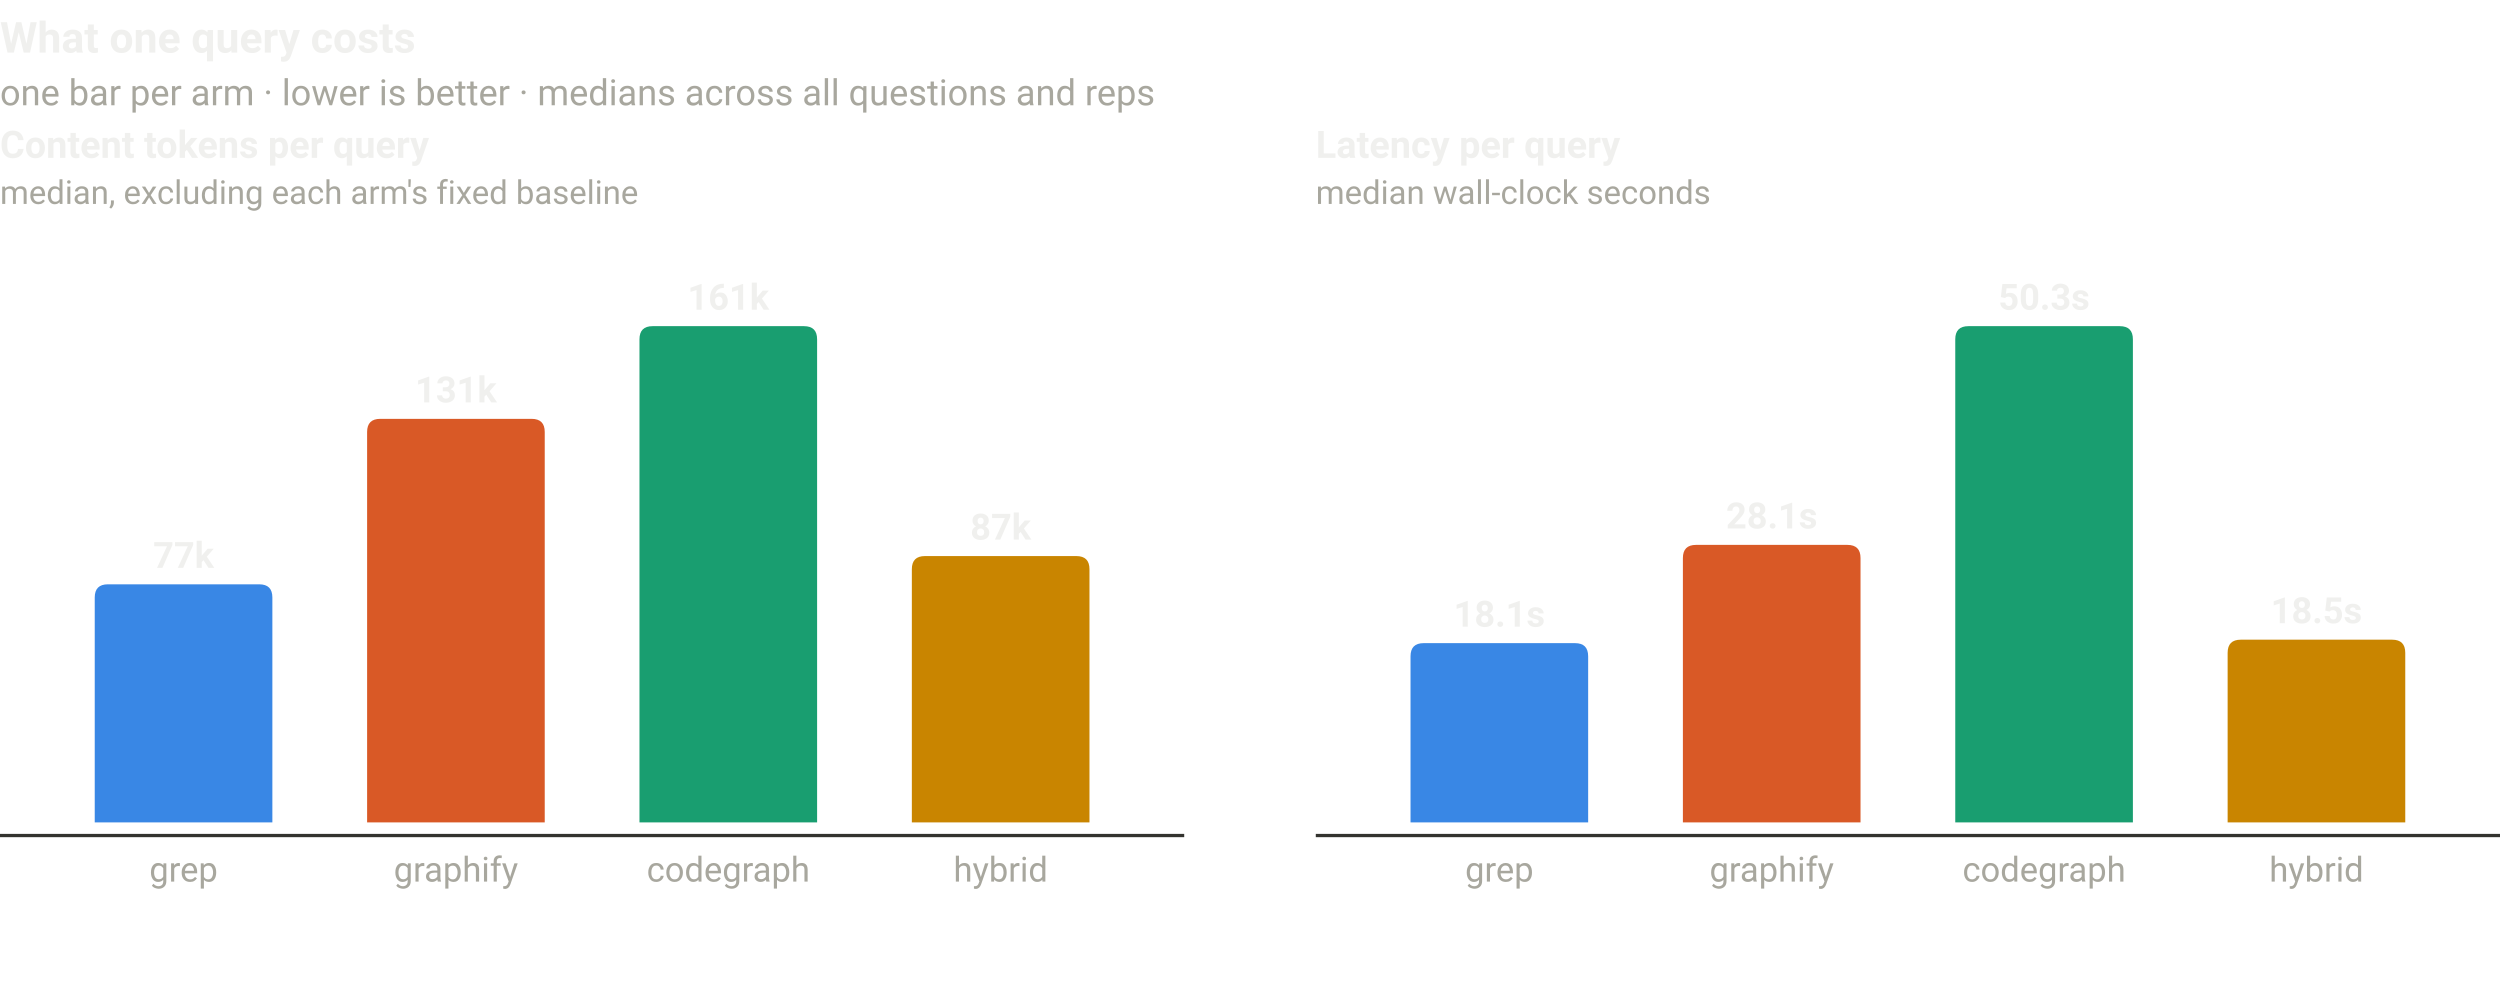
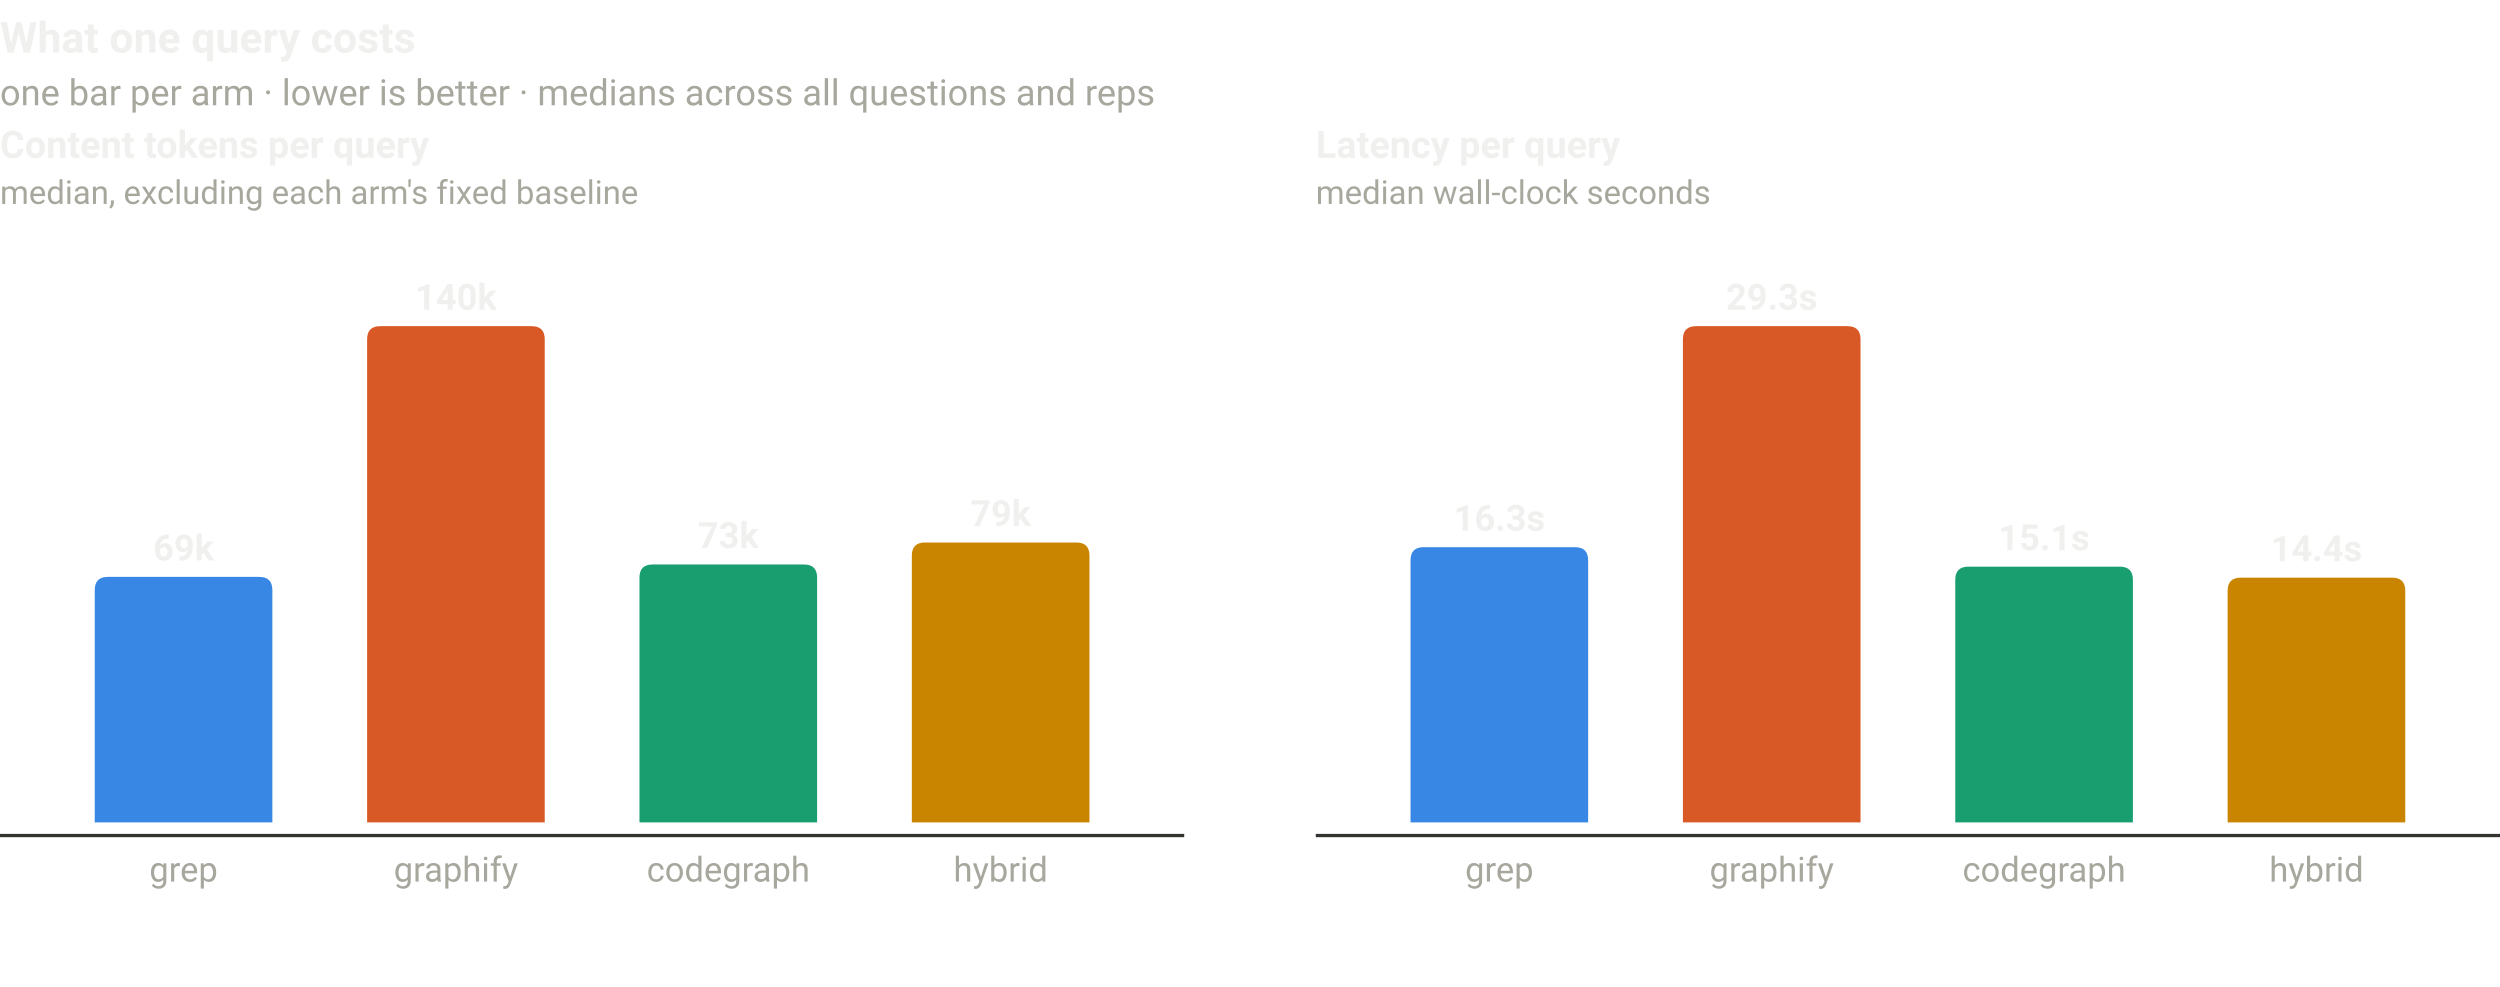
<svg xmlns="http://www.w3.org/2000/svg" width="760" height="300" viewBox="0 0 760 300" font-family="system-ui,-apple-system,Segoe UI,Roboto,sans-serif" role="img">
  <text x="0" y="16" font-size="13" font-weight="600" fill="#f0f0ee">What one query costs</text>
  <text x="0" y="32" font-size="11" fill="#a8a79e">one bar per arm · lower is better · medians across all questions and reps</text>
  <text x="0" y="48" font-size="11.5" font-weight="600" fill="#f0f0ee">Content tokens per query</text>
  <text x="0" y="62" font-size="10" fill="#a8a79e">median, excluding each arm's fixed baseline</text>
-   <path d="M28.8 250 L28.8 181.631 Q28.8 177.631 32.8 177.631 L78.8 177.631 Q82.8 177.631 82.8 181.631 L82.8 250 Z" fill="#3987e5" />
-   <text x="55.8" y="172.631" font-size="11" font-weight="600" fill="#f0f0ee" text-anchor="middle">77k</text>
+   <path d="M28.8 250 L28.8 179.376 Q28.8 175.376 32.8 175.376 L78.8 175.376 Q82.8 175.376 82.8 179.376 L82.8 250 Z" fill="#3987e5" />
+   <text x="55.8" y="170.376" font-size="11" font-weight="600" fill="#f0f0ee" text-anchor="middle">69k</text>
  <text x="55.8" y="268" font-size="10.5" fill="#a8a79e" text-anchor="middle">grep</text>
-   <path d="M111.6 250 L111.6 131.329 Q111.6 127.329 115.6 127.329 L161.6 127.329 Q165.6 127.329 165.6 131.329 L165.6 250 Z" fill="#d95926" />
-   <text x="138.6" y="122.329" font-size="11" font-weight="600" fill="#f0f0ee" text-anchor="middle">131k</text>
+   <path d="M111.6 250 L111.6 103.153 Q111.6 99.153 115.6 99.153 L161.6 99.153 Q165.6 99.153 165.6 103.153 L165.6 250 Z" fill="#d95926" />
+   <text x="138.6" y="94.153" font-size="11" font-weight="600" fill="#f0f0ee" text-anchor="middle">140k</text>
  <text x="138.6" y="268" font-size="10.5" fill="#a8a79e" text-anchor="middle">graphify</text>
-   <path d="M194.4 250 L194.4 103.153 Q194.4 99.153 198.4 99.153 L244.4 99.153 Q248.4 99.153 248.4 103.153 L248.4 250 Z" fill="#199e70" />
-   <text x="221.4" y="94.153" font-size="11" font-weight="600" fill="#f0f0ee" text-anchor="middle">161k</text>
+   <path d="M194.4 250 L194.4 175.601 Q194.4 171.601 198.4 171.601 L244.4 171.601 Q248.4 171.601 248.4 175.601 L248.4 250 Z" fill="#199e70" />
+   <text x="221.4" y="166.601" font-size="11" font-weight="600" fill="#f0f0ee" text-anchor="middle">73k</text>
  <text x="221.4" y="268" font-size="10.5" fill="#a8a79e" text-anchor="middle">codegraph</text>
-   <path d="M277.2 250 L277.2 173.043 Q277.2 169.043 281.2 169.043 L327.2 169.043 Q331.2 169.043 331.2 173.043 L331.2 250 Z" fill="#c98500" />
-   <text x="304.2" y="164.043" font-size="11" font-weight="600" fill="#f0f0ee" text-anchor="middle">87k</text>
+   <path d="M277.2 250 L277.2 168.92 Q277.2 164.92 281.2 164.92 L327.2 164.92 Q331.2 164.92 331.2 168.92 L331.2 250 Z" fill="#c98500" />
+   <text x="304.2" y="159.92" font-size="11" font-weight="600" fill="#f0f0ee" text-anchor="middle">79k</text>
  <text x="304.2" y="268" font-size="10.5" fill="#a8a79e" text-anchor="middle">hybrid</text>
  <line x1="0" y1="254" x2="360" y2="254" stroke="#33332f" stroke-width="1" />
  <text x="400" y="48" font-size="11.5" font-weight="600" fill="#f0f0ee">Latency per query</text>
  <text x="400" y="62" font-size="10" fill="#a8a79e">median wall-clock seconds</text>
-   <path d="M428.8 250 L428.8 199.515 Q428.8 195.515 432.8 195.515 L478.8 195.515 Q482.8 195.515 482.8 199.515 L482.8 250 Z" fill="#3987e5" />
-   <text x="455.8" y="190.515" font-size="11" font-weight="600" fill="#f0f0ee" text-anchor="middle">18.1s</text>
+   <path d="M428.8 250 L428.8 170.339 Q428.8 166.339 432.8 166.339 L478.8 166.339 Q482.8 166.339 482.8 170.339 L482.8 250 Z" fill="#3987e5" />
+   <text x="455.8" y="161.339" font-size="11" font-weight="600" fill="#f0f0ee" text-anchor="middle">16.3s</text>
  <text x="455.8" y="268" font-size="10.5" fill="#a8a79e" text-anchor="middle">grep</text>
-   <path d="M511.6 250 L511.6 169.646 Q511.6 165.646 515.6 165.646 L561.6 165.646 Q565.6 165.646 565.6 169.646 L565.6 250 Z" fill="#d95926" />
-   <text x="538.6" y="160.646" font-size="11" font-weight="600" fill="#f0f0ee" text-anchor="middle">28.1s</text>
+   <path d="M511.6 250 L511.6 103.153 Q511.6 99.153 515.6 99.153 L561.6 99.153 Q565.6 99.153 565.6 103.153 L565.6 250 Z" fill="#d95926" />
+   <text x="538.6" y="94.153" font-size="11" font-weight="600" fill="#f0f0ee" text-anchor="middle">29.3s</text>
  <text x="538.6" y="268" font-size="10.5" fill="#a8a79e" text-anchor="middle">graphify</text>
-   <path d="M594.4 250 L594.4 103.153 Q594.4 99.153 598.4 99.153 L644.4 99.153 Q648.4 99.153 648.4 103.153 L648.4 250 Z" fill="#199e70" />
-   <text x="621.4" y="94.153" font-size="11" font-weight="600" fill="#f0f0ee" text-anchor="middle">50.3s</text>
+   <path d="M594.4 250 L594.4 176.26 Q594.4 172.26 598.4 172.26 L644.4 172.26 Q648.4 172.26 648.4 176.26 L648.4 250 Z" fill="#199e70" />
+   <text x="621.4" y="167.26" font-size="11" font-weight="600" fill="#f0f0ee" text-anchor="middle">15.1s</text>
  <text x="621.4" y="268" font-size="10.5" fill="#a8a79e" text-anchor="middle">codegraph</text>
-   <path d="M677.2 250 L677.2 198.464 Q677.2 194.464 681.2 194.464 L727.2 194.464 Q731.2 194.464 731.2 198.464 L731.2 250 Z" fill="#c98500" />
-   <text x="704.2" y="189.464" font-size="11" font-weight="600" fill="#f0f0ee" text-anchor="middle">18.5s</text>
+   <path d="M677.2 250 L677.2 179.606 Q677.2 175.606 681.2 175.606 L727.2 175.606 Q731.2 175.606 731.2 179.606 L731.2 250 Z" fill="#c98500" />
+   <text x="704.2" y="170.606" font-size="11" font-weight="600" fill="#f0f0ee" text-anchor="middle">14.4s</text>
  <text x="704.2" y="268" font-size="10.5" fill="#a8a79e" text-anchor="middle">hybrid</text>
  <line x1="400" y1="254" x2="760" y2="254" stroke="#33332f" stroke-width="1" />
</svg>
